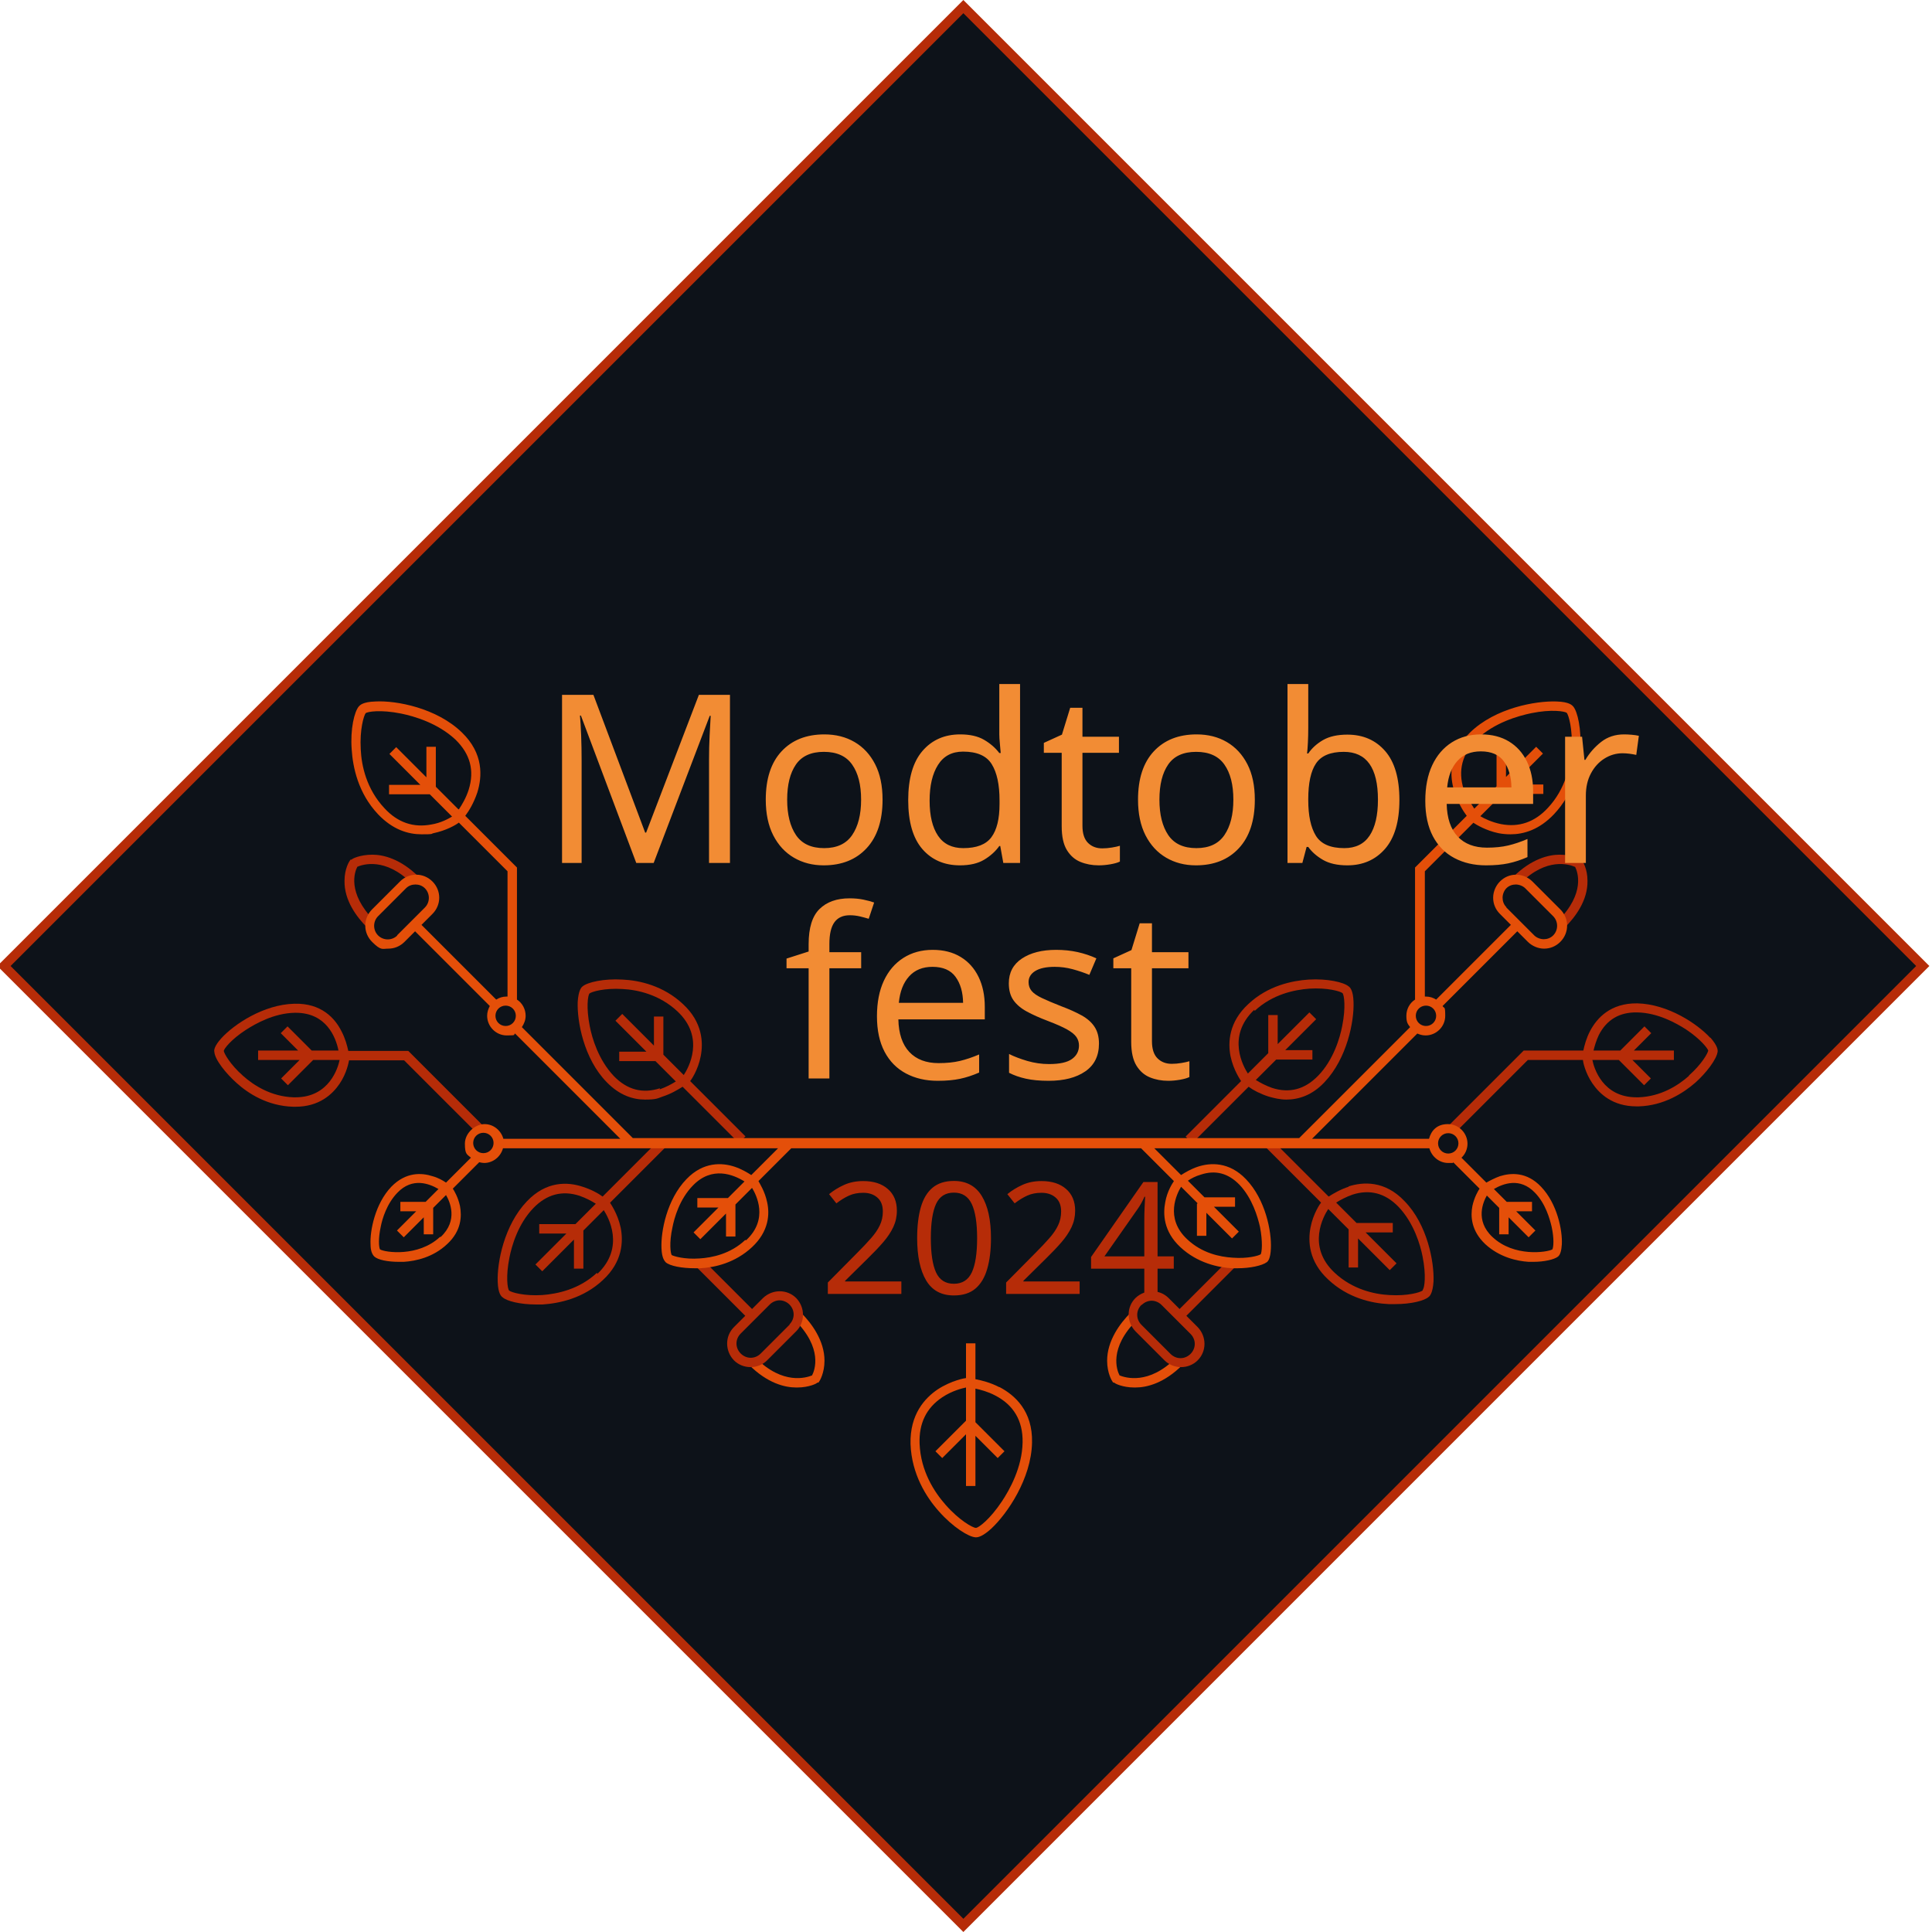
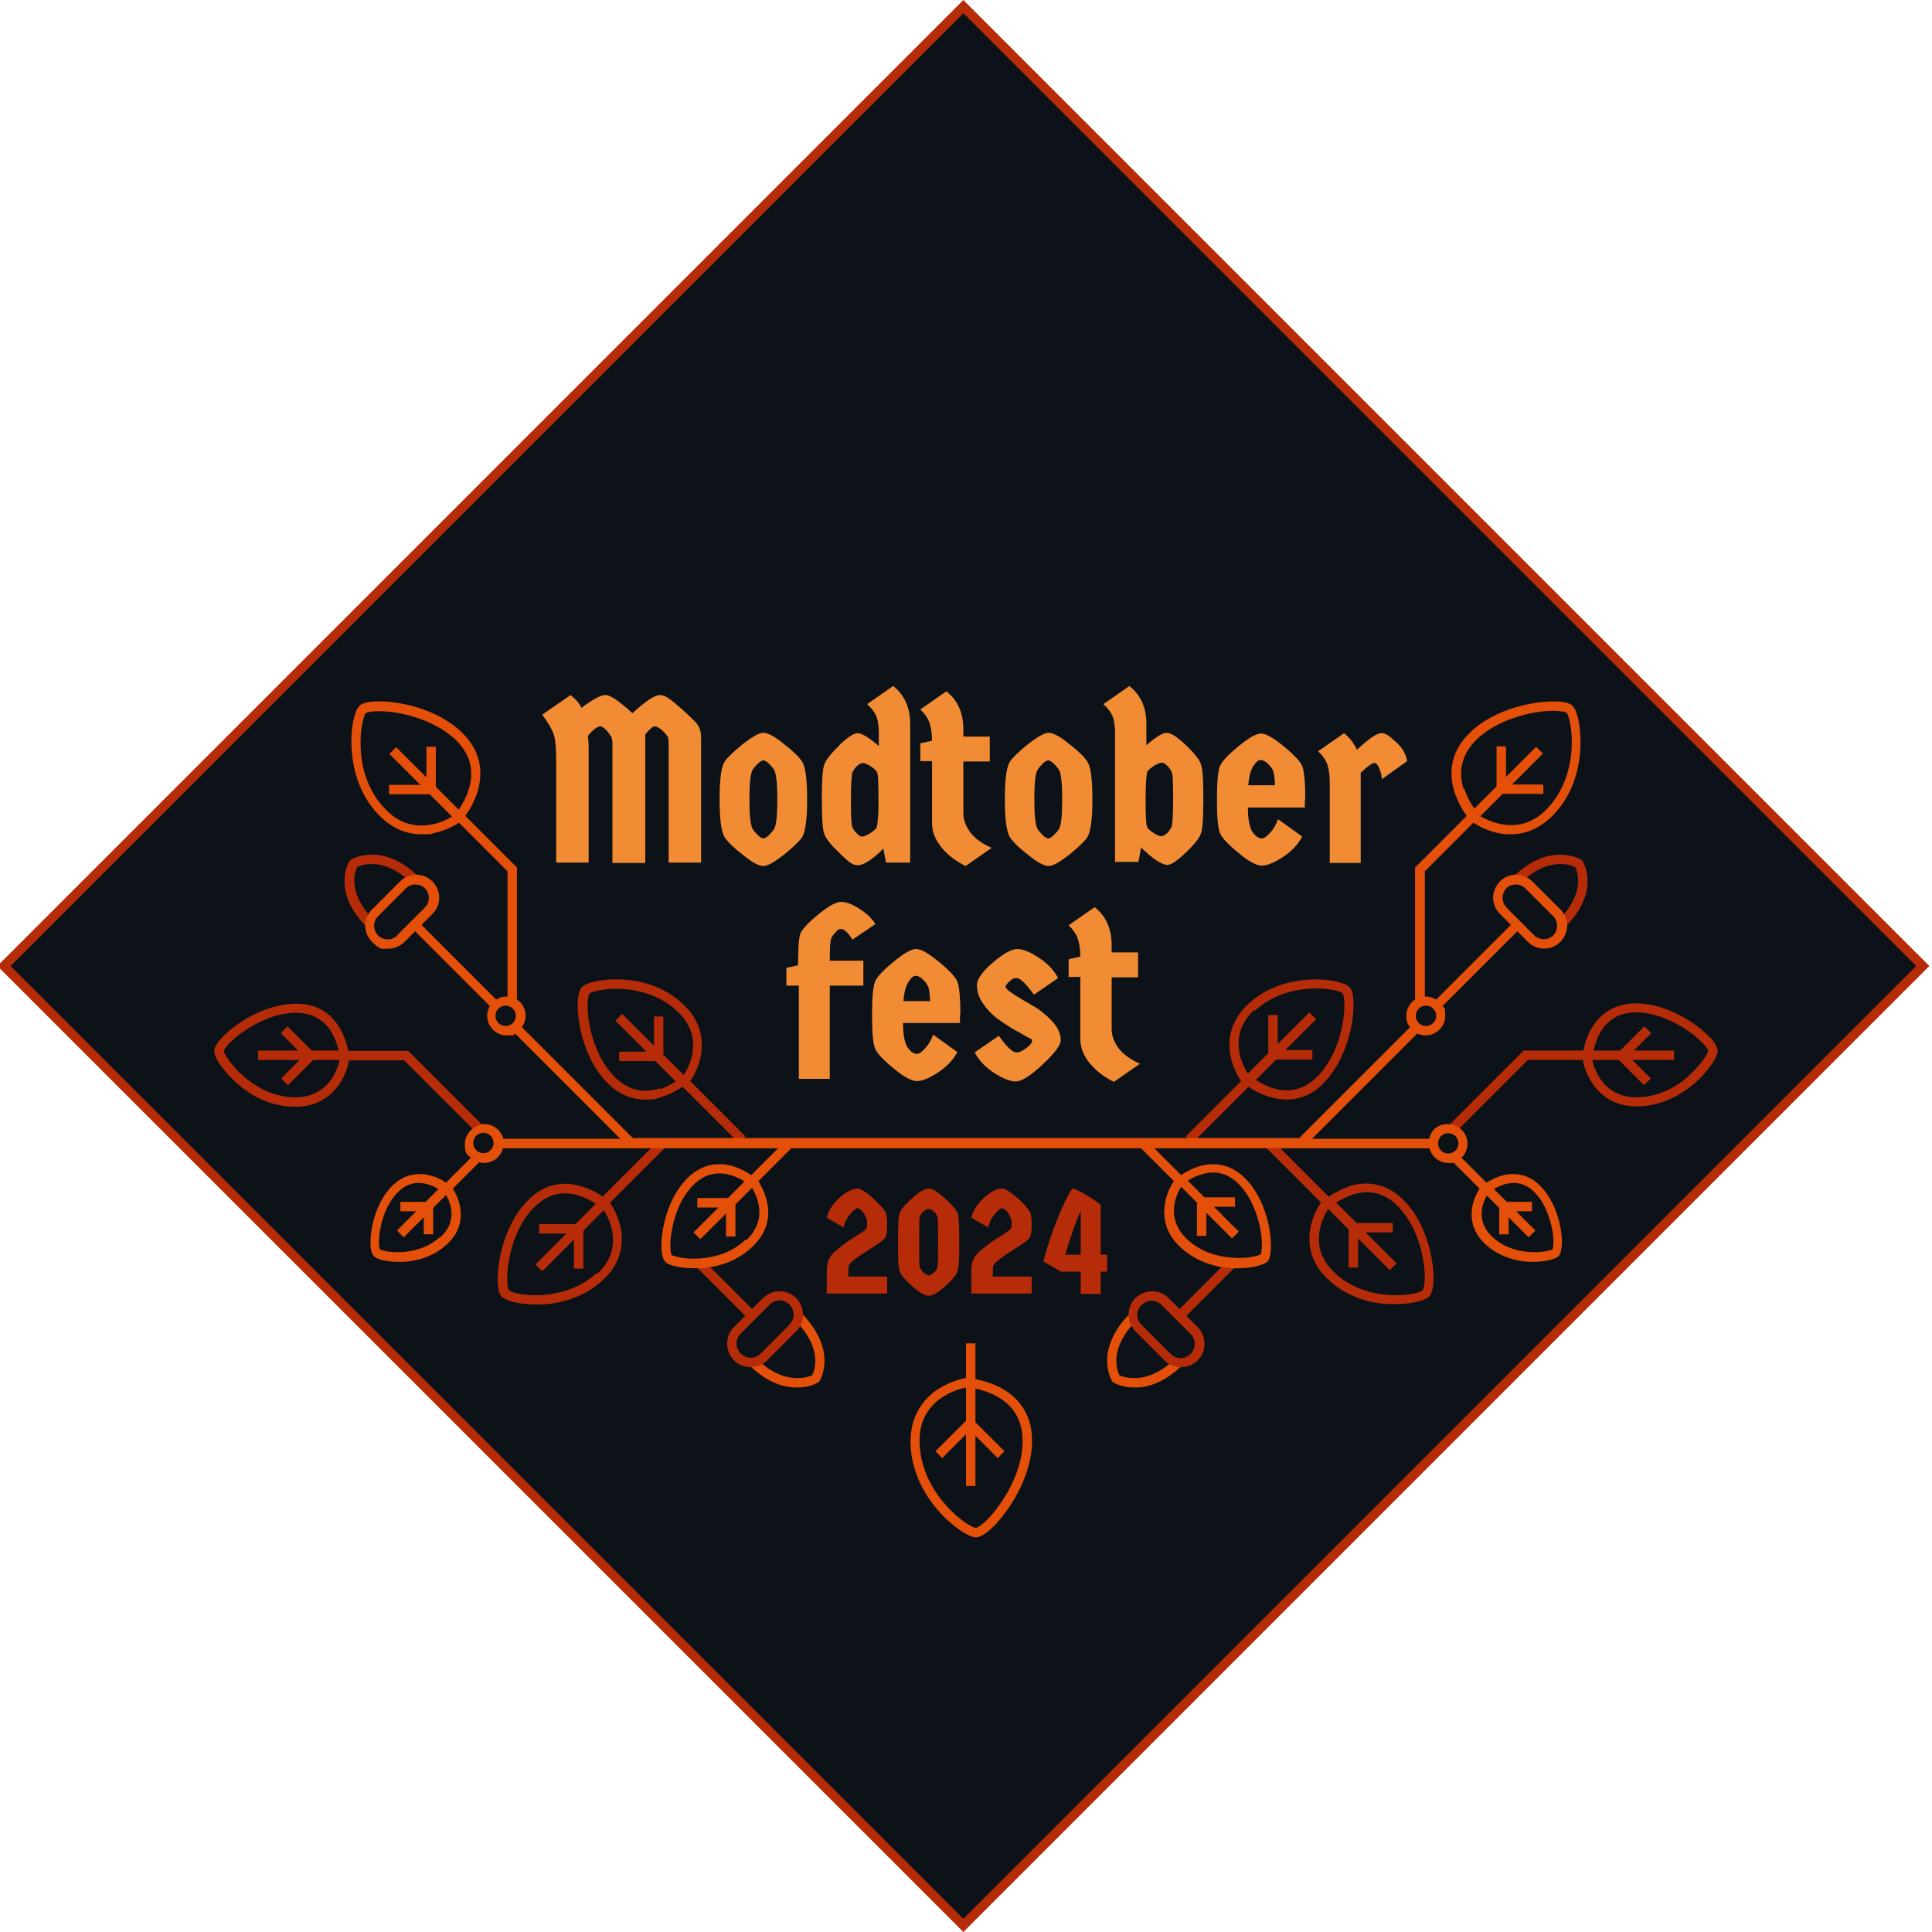
<svg xmlns="http://www.w3.org/2000/svg" version="1.1" viewBox="0 0 512 512">
  <defs>
    <style>
      .cls-1 {
        fill: #0d1219;
      }

      .cls-2 {
        fill: #b62c08;
      }

      .cls-3 {
        fill: #e44f09;
      }

      .cls-4 {
        fill: #f28c34;
-         font-size: 62.4px;
-       }
- 
-       .cls-4, .cls-5 {
-         font-family: GermaniaOne-Regular, 'Germania One';
      }

      .cls-5 {
        fill: #b62c08;
-         font-size: 41.3px;
      }
    </style>
  </defs>
  <g>
    <g id="Logo">
      <path id="Background" class="cls-1" d="M255.3,509.8l-.9-.9L1.5,256l.9-.9L255.3,2.2l253.8,253.8-.9.9-253,253Z" />
      <g>
        <path class="cls-3" d="M300.6,367.7c0,0,.2,0,.3,0,3,0,7.6-1.1,12.5-6l-1.8-1.8c-7.2,7.2-13.4,5.2-14.9,4.6-.7-1.3-3-7.2,4.7-14.8l-1.8-1.8c-2.8,2.8-6.2,7.4-6.2,12.7,0,3.3,1.3,5.4,1.4,5.5l.2.3h.3c0,.2,2.2,1.3,5.3,1.3Z" />
        <path class="cls-2" d="M300.9,352.8l7.7,7.7c1.2,1.2,2.8,1.8,4.4,1.8s3.2-.6,4.4-1.8c2.4-2.4,2.4-6.3,0-8.8l-3-3,13-13-1.8-1.8-13,13-2.9-2.9c-2.4-2.4-6.3-2.4-8.8,0-2.4,2.4-2.4,6.3,0,8.8ZM302.6,345.8c.7-.7,1.7-1.1,2.6-1.1s1.9.4,2.6,1.1l7.7,7.7c1.5,1.5,1.5,3.8,0,5.3-1.5,1.5-3.8,1.5-5.3,0l-7.7-7.7c-1.5-1.5-1.5-3.8,0-5.3Z" />
        <path class="cls-2" d="M453.2,275c-3.3-3.6-11.1-8.9-19.3-9.1-7.1-.1-10.7,3.9-12.5,7.3-1,1.9-1.5,3.8-1.8,5.2h-15.8l-19.7,19.7,1.8,1.8,19-19h14.6c0,.5.6,3.4,2.5,6.2,1.9,2.8,5.4,6.1,11.7,6.1s.4,0,.6,0c6.7-.2,11.9-3.6,15-6.3,2.8-2.5,5.7-6.2,5.9-8.3,0-.4,0-1.4-1.9-3.6ZM447.6,285.1c-2.8,2.5-7.4,5.5-13.4,5.7-.2,0-.4,0-.5,0-9,0-11.3-7.8-11.7-9.9h7l6.7,6.7,1.8-1.8-4.9-4.9h11v-2.5h-10.6l4.6-4.6-1.8-1.8-6.4,6.4h-7.1c.3-1.2.7-2.6,1.4-4.1,2.1-4.1,5.5-6.1,10.2-6,5.5.1,10.4,2.9,12.9,4.5,3.9,2.6,5.7,5,5.9,5.6-.1.7-1.7,3.6-5.1,6.6Z" />
        <path class="cls-2" d="M357.4,314.5c-2.2.7-4,1.8-5.3,2.6l-14.9-14.9-1.8,1.8,14.7,14.7c-.2.2-2.1,2.9-2.8,6.6-.7,3.6-.5,9,4.7,13.8,5.2,4.9,11.6,6.3,16,6.5.6,0,1.2,0,1.8,0,4.2,0,7.7-.9,8.8-1.9.3-.2,1.1-1,1.3-4.1.2-5.1-1.6-15.1-7.7-21.3-5.2-5.5-11-5.1-14.8-3.9ZM377,342c-.6.5-4,1.5-8.8,1.2-4-.2-9.8-1.5-14.5-5.9-7.5-7-2.9-15.1-1.7-16.9l5.4,5.4v10.1h2.5v-7.7l8.4,8.4,1.8-1.8-8.2-8.2h7.2v-2.5h-9.6l-5.4-5.4c1.1-.7,2.6-1.5,4.3-2.1,4.6-1.5,8.7-.4,12.2,3.2,4.1,4.3,5.8,10.1,6.4,13.2,1,5,.5,8.2.1,8.7Z" />
        <path class="cls-2" d="M316,302.9l14.9-14.9c1.2.9,3.1,1.9,5.3,2.6,1.4.4,3,.8,4.7.8,3.2,0,6.8-1.1,10.1-4.6,6-6.3,7.9-16.2,7.7-21.3-.1-3.2-1-3.9-1.3-4.1-1.3-1.1-5.6-2.1-10.6-1.8-4.4.3-10.8,1.6-16,6.5-5.2,4.8-5.4,10.2-4.7,13.8.8,3.8,2.7,6.4,2.8,6.6l-14.7,14.7,1.8,1.8ZM332.5,267.9c4.7-4.4,10.5-5.6,14.5-5.9,4.8-.3,8.2.7,8.8,1.2.4.5.9,3.7-.1,8.7-.6,3.1-2.3,9-6.4,13.2-3.5,3.6-7.6,4.7-12.2,3.2-1.7-.6-3.2-1.4-4.3-2.1l5.4-5.4h9.6v-2.5h-7.2l8.2-8.2-1.8-1.8-8.4,8.4v-7.7h-2.5v10.1l-5.4,5.4c-1.1-1.7-5.8-9.8,1.7-16.9Z" />
        <path class="cls-2" d="M417.4,229.7c.7,1.3,2.8,7-4.5,14.3l1.8,1.8c2.8-2.8,6.1-7.2,6-12.4,0-3.2-1.3-5.2-1.4-5.3l-.2-.3h-.3c0-.2-2.2-1.3-5.5-1.3-2.9,0-7.4,1.1-12.2,5.8l1.8,1.8c7-7,13-5,14.4-4.4Z" />
        <path class="cls-2" d="M108.1,278.5h-15.8c-.3-1.4-.8-3.3-1.8-5.2-1.7-3.4-5.3-7.5-12.5-7.3-8.2.2-16,5.5-19.3,9.1-2,2.2-2,3.3-1.9,3.6.1,2.1,3.1,5.8,5.9,8.3,3.1,2.8,8.2,6.1,15,6.3.2,0,.4,0,.6,0,6.3,0,9.8-3.3,11.7-6.1,1.9-2.8,2.4-5.7,2.5-6.2h14.6l19,19,1.8-1.8-19.7-19.7ZM78.3,290.8c-.2,0-.3,0-.5,0-6-.2-10.6-3.2-13.4-5.7-3.4-3-5-5.9-5.1-6.6.1-.6,1.9-3,5.9-5.6,2.5-1.6,7.4-4.4,12.9-4.5.1,0,.2,0,.3,0,8.1,0,10.6,6.5,11.3,10h-7.1l-6.4-6.4-1.8,1.8,4.6,4.6h-10.6v2.5h11l-4.9,4.9,1.8,1.8,6.7-6.7h7c-.4,2-2.7,9.9-11.7,9.9Z" />
        <path class="cls-3" d="M211.3,367.7c0,0-.2,0-.3,0-3,0-7.6-1.1-12.5-6l1.8-1.8c7.2,7.2,13.4,5.2,14.9,4.6.7-1.3,3-7.2-4.7-14.8l1.8-1.8c2.8,2.8,6.2,7.4,6.2,12.7,0,3.3-1.3,5.4-1.4,5.5l-.2.3h-.3c0,.2-2.2,1.3-5.3,1.3Z" />
        <path class="cls-2" d="M211,344c-2.4-2.4-6.3-2.4-8.8,0l-2.9,2.9-13-13-1.8,1.8,13,13-3,3c-2.4,2.4-2.4,6.3,0,8.8,1.2,1.2,2.8,1.8,4.4,1.8s3.2-.6,4.4-1.8l7.7-7.7c2.4-2.4,2.4-6.3,0-8.8ZM209.3,351l-7.7,7.7c-1.5,1.5-3.8,1.5-5.3,0-1.5-1.5-1.5-3.8,0-5.3l7.7-7.7c.7-.7,1.7-1.1,2.6-1.1s1.9.4,2.6,1.1c1.5,1.5,1.5,3.8,0,5.3Z" />
        <path class="cls-2" d="M161.7,318.7l14.7-14.7-1.8-1.8-14.9,14.9c-1.2-.9-3.1-1.9-5.3-2.6-3.9-1.3-9.6-1.6-14.8,3.9-6,6.3-7.9,16.2-7.7,21.3.1,3.2,1,3.9,1.3,4.1,1.1,1,4.6,1.9,8.8,1.9s1.2,0,1.8,0c4.4-.3,10.8-1.6,16-6.5,5.2-4.8,5.4-10.2,4.7-13.8-.8-3.8-2.7-6.4-2.8-6.6ZM158.2,337.3c-4.7,4.4-10.5,5.6-14.5,5.9-4.8.3-8.2-.7-8.8-1.2-.4-.5-.9-3.7.1-8.7.6-3.1,2.3-9,6.4-13.2,3.5-3.6,7.6-4.7,12.2-3.2,1.7.6,3.2,1.4,4.3,2.1l-5.4,5.4h-9.6v2.5h7.2l-8.2,8.2,1.8,1.8,8.4-8.4v7.7h2.5v-10.1l5.4-5.4c1.1,1.7,5.8,9.8-1.7,16.9Z" />
        <path class="cls-2" d="M197.6,301.2l-14.7-14.7c.2-.2,2.1-2.9,2.8-6.6.7-3.6.5-9-4.7-13.8-5.2-4.9-11.6-6.3-16-6.5-5-.3-9.3.7-10.6,1.8-.3.2-1.1,1-1.3,4.1-.2,5.1,1.6,15.1,7.7,21.3,3.4,3.5,7,4.6,10.1,4.6s3.3-.3,4.7-.8c2.2-.7,4-1.8,5.3-2.6l14.9,14.9,1.8-1.8ZM174.9,288.4c-4.6,1.5-8.7.4-12.2-3.2-4.1-4.3-5.8-10.1-6.4-13.2-1-5-.5-8.2-.1-8.7.6-.5,4-1.5,8.8-1.2,4,.2,9.8,1.5,14.5,5.9,7.5,7,2.9,15.1,1.7,16.9l-5.4-5.4v-10.1h-2.5v7.7l-8.4-8.4-1.8,1.8,8.2,8.2h-7.2v2.5h9.6l5.4,5.4c-1.1.7-2.6,1.5-4.3,2.1Z" />
        <path class="cls-2" d="M97.3,245.8c-2.8-2.8-6.1-7.2-6-12.4,0-3.2,1.3-5.2,1.4-5.3l.2-.3h.3c0-.2,2.2-1.3,5.5-1.3,2.9,0,7.4,1.1,12.2,5.8l-1.8,1.8c-7-7-13-5-14.4-4.4-.7,1.3-2.8,6.9,4.5,14.3l-1.8,1.8Z" />
        <path class="cls-3" d="M390.4,218c.9.6,3.4,2.1,6.7,2.8,1,.2,2.1.3,3.2.3,3.5,0,7.6-1.2,11.5-5.3,5.3-5.6,6.7-12.4,7-17.2.3-5.4-.7-10-1.9-11.4-.3-.3-1-1.2-4.4-1.3-5.5-.2-16.2,1.7-22.9,8.2-5.8,5.6-5.5,11.7-4.1,15.9.9,2.7,2.2,4.9,3.2,6.2l-13.7,13.7v35c-1.4.9-2.3,2.5-2.3,4.3s.4,2.2,1,3l-29.4,29.4h-176.6l-29.4-29.4c.6-.9,1-1.9,1-3,0-1.8-.9-3.4-2.3-4.3v-35l-13.7-13.7c1-1.3,2.3-3.5,3.2-6.2,1.3-4.2,1.7-10.3-4.1-15.9-6.7-6.5-17.4-8.5-22.9-8.2-3.4.1-4.1,1-4.4,1.3-1.2,1.4-2.3,6-1.9,11.4.3,4.7,1.7,11.6,7,17.2,3.9,4.1,8,5.3,11.5,5.3s2.3-.1,3.2-.3c3.3-.7,5.8-2.1,6.7-2.8l12.9,12.9v33.2c-.1,0-.2,0-.3,0-1,0-1.9.3-2.7.8l-19.8-19.8,2.9-2.9c2.4-2.4,2.4-6.2,0-8.6-2.4-2.4-6.2-2.4-8.6,0l-7.4,7.4c-2.4,2.4-2.4,6.2,0,8.6s2.7,1.8,4.3,1.8,3.1-.6,4.3-1.8l2.8-2.8,19.8,19.8c-.4.8-.7,1.6-.7,2.6,0,2.8,2.3,5.2,5.2,5.2s1.6-.2,2.2-.5l27.9,27.9h-31c-.6-2.2-2.6-3.9-5-3.9s-5.2,2.3-5.2,5.2.6,2.8,1.6,3.7l-6.6,6.6c-.9-.6-2.1-1.3-3.6-1.7-2.8-.9-7-1.2-10.9,2.8-4.3,4.5-5.7,11.7-5.5,15.3,0,1.6.4,2.6,1,3.2,1,.9,3.6,1.4,6.5,1.4s.9,0,1.3,0c3.2-.2,7.8-1.2,11.5-4.7,3.8-3.5,3.9-7.4,3.4-10.1-.5-2.3-1.5-4-1.9-4.6l7-7c.4.1.9.2,1.3.2,2.4,0,4.4-1.7,5-3.9h72.9l-7.1,7.1c-1.1-.7-2.6-1.6-4.4-2.2-3.3-1.1-8.3-1.4-12.8,3.3-5.2,5.4-6.8,13.9-6.6,18.3.1,2.8.9,3.4,1.1,3.7,1.1,1,4.3,1.6,7.7,1.6s1,0,1.5,0c3.8-.2,9.2-1.4,13.7-5.6,4.5-4.2,4.7-8.8,4-11.9-.6-2.9-2-5-2.3-5.6l8.7-8.7h92.7l8.7,8.7c-.4.6-1.8,2.7-2.3,5.6-.6,3.1-.5,7.7,4,11.9,4.5,4.2,10,5.4,13.7,5.6.5,0,1,0,1.5,0,3.3,0,6.5-.7,7.7-1.6.3-.2,1-.9,1.1-3.7.2-4.4-1.4-12.9-6.6-18.3-4.5-4.7-9.5-4.4-12.8-3.3-1.8.6-3.3,1.5-4.4,2.2l-7.1-7.1h72.9c.6,2.2,2.6,3.9,5,3.9s.9,0,1.3-.2l7,7c-.4.6-1.4,2.3-1.9,4.6-.5,2.6-.4,6.5,3.4,10.1,3.8,3.5,8.4,4.5,11.5,4.7.4,0,.9,0,1.3,0,2.8,0,5.5-.6,6.5-1.4.6-.5.9-1.6,1-3.2.2-3.7-1.2-10.8-5.5-15.3-3.8-4-8-3.7-10.9-2.8-1.4.5-2.7,1.2-3.6,1.7l-6.6-6.6c1-.9,1.6-2.3,1.6-3.7,0-2.8-2.3-5.2-5.2-5.2s-4.4,1.7-5,3.9h-31l27.9-27.9c.7.3,1.4.5,2.2.5,2.8,0,5.2-2.3,5.2-5.2s-.3-1.8-.7-2.6l19.8-19.8,2.8,2.8c1.1,1.1,2.7,1.8,4.3,1.8s3.1-.6,4.3-1.8c2.4-2.4,2.4-6.2,0-8.6l-7.4-7.4c-1.1-1.1-2.7-1.8-4.3-1.8s-3.1.6-4.3,1.8c-1.1,1.1-1.8,2.7-1.8,4.3s.6,3.1,1.8,4.3l2.9,2.9-19.8,19.8c-.8-.5-1.7-.8-2.7-.8s-.2,0-.3,0v-33.2s12.9-12.9,12.9-12.9ZM387.9,209.2c-1.6-5-.4-9.5,3.5-13.3,4.6-4.4,11-6.2,14.4-6.9,5.4-1.1,8.8-.5,9.4-.1.5.6,1.6,4.3,1.3,9.6-.3,4.3-1.6,10.6-6.3,15.6-3.5,3.8-7.7,5.2-12.4,4.3-2.5-.5-4.5-1.5-5.5-2.1l5.9-5.9h10.8v-2.5h-8.3l8.2-8.2-1.8-1.8-8,8v-8.1s-2.5,0-2.5,0v10.6s-5.9,5.9-5.9,5.9c-.8-1.2-1.9-3-2.6-5.2ZM121.4,214.4l-5.9-5.9v-10.6h-2.5v8.1l-8-8-1.8,1.8,8.2,8.2h-8.3v2.5h10.8l5.9,5.9c-1,.6-3,1.7-5.5,2.1-4.7.9-8.9-.5-12.4-4.3-4.8-5.1-6.1-11.3-6.3-15.6-.3-5.3.8-8.9,1.3-9.6.5-.4,3.9-1,9.4.1,3.4.7,9.7,2.5,14.4,6.9,3.9,3.8,5.1,8.2,3.5,13.3-.7,2.2-1.8,4-2.6,5.2ZM105.3,247.9c-1.4,1.4-3.7,1.4-5.1,0-1.4-1.4-1.4-3.7,0-5.1l7.4-7.4c.7-.7,1.6-1,2.5-1s1.8.3,2.5,1c1.4,1.4,1.4,3.7,0,5.1l-7.4,7.4ZM134,271.9c-1.5,0-2.7-1.2-2.7-2.7s1.2-2.7,2.7-2.7,2.7,1.2,2.7,2.7-1.2,2.7-2.7,2.7ZM116.6,327.8c-5.8,5.4-14.6,4.1-15.9,3.3-.3-.6-.5-2.8.2-6,.4-2.1,1.6-6.1,4.4-9,4-4.2,8.5-2.4,10.9-1l-3.4,3.4h-6.7v2.5h4.2l-5.1,5.1,1.8,1.8,5.3-5.3v4.5h2.5v-7l3.4-3.4c1,1.7,3.3,6.7-1.4,11.1ZM128.1,305.6c-1.5,0-2.7-1.2-2.7-2.7s1.2-2.7,2.7-2.7,2.7,1.2,2.7,2.7-1.2,2.7-2.7,2.7ZM197.5,328.6c-3.9,3.7-8.8,4.7-12.1,4.9-4,.3-6.9-.6-7.4-.9-.3-.5-.7-3.2.2-7.3.5-2.6,1.9-7.5,5.4-11.1,5.1-5.3,10.8-2.9,13.7-1.1l-4.4,4.4h-8.1v2.5h5.6l-6.6,6.6,1.8,1.8,6.8-6.8v6.1h2.5v-8.5l4.4-4.4c1.1,1.8,4.5,8.3-1.6,13.9ZM317.2,319v8.5h2.5v-6.1l6.8,6.8,1.8-1.8-6.6-6.6h5.6v-2.5h-8.1l-4.4-4.4c.9-.6,2-1.2,3.4-1.6,3.9-1.3,7.3-.4,10.3,2.7,3.4,3.6,4.8,8.5,5.4,11.1.8,4.1.5,6.8.2,7.3-.6.4-3.5,1.2-7.4.9-3.4-.2-8.2-1.2-12.1-4.9-6-5.6-2.7-12.1-1.6-13.9l4.4,4.4ZM393.9,316.7l3.4,3.4v7h2.5v-4.5l5.3,5.3,1.8-1.8-5.1-5.1h4.2v-2.5h-6.7l-3.4-3.4c2.4-1.4,6.9-3.2,10.9,1,2.8,2.9,3.9,6.9,4.4,9,.7,3.2.5,5.4.2,6-1.4.8-10.2,2.1-15.9-3.3-4.7-4.4-2.4-9.4-1.4-11.1ZM383.8,300.3c1.5,0,2.7,1.2,2.7,2.7s-1.2,2.7-2.7,2.7-2.7-1.2-2.7-2.7,1.2-2.7,2.7-2.7ZM399.2,240.4c-.7-.7-1-1.6-1-2.5s.4-1.9,1-2.5c.7-.7,1.6-1,2.5-1s1.9.4,2.5,1l7.4,7.4c1.4,1.4,1.4,3.7,0,5.1-.7.7-1.6,1-2.5,1s-1.9-.4-2.5-1l-7.4-7.4ZM377.9,266.5c1.5,0,2.7,1.2,2.7,2.7s-1.2,2.7-2.7,2.7-2.7-1.2-2.7-2.7,1.2-2.7,2.7-2.7Z" />
        <path class="cls-3" d="M264.8,367.6c-2.3-1.2-4.7-1.8-6.3-2.1v-9.5h-2.5v9.2h0c-.2,0-3.8.6-7.5,3-3.4,2.3-7.4,6.6-7.2,14.5.3,8,4.2,14.1,7.5,17.8,3.7,4.2,7.9,6.8,9.7,6.9,0,0,.1,0,.2,0,.5,0,1.7-.2,4-2.3,4.2-3.9,10.6-13.2,10.8-22.8.2-8.4-4.6-12.6-8.6-14.7ZM258.6,404.9c-.8,0-4.4-2-8-6.1-3-3.4-6.6-8.9-6.9-16.2-.2-5.4,1.8-9.5,6-12.3,2.7-1.8,5.4-2.4,6.3-2.6v8.8l-8.1,8.1,1.8,1.8,6.3-6.3v13.7h2.5v-13.3l5.9,5.9,1.8-1.8-7.7-7.7v-8.9c1.4.3,3.3.8,5.2,1.8,4.9,2.5,7.4,6.7,7.3,12.4-.1,6.7-3.5,12.7-5.5,15.7-3.2,4.8-6.1,6.9-6.8,7Z" />
      </g>
-       <text id="Year_Text" class="cls-5" transform="translate(217.4 342.9)">
-         <tspan x="0" y="0">2024</tspan>
-       </text>
-       <text class="cls-4" transform="translate(142.9 228.7)">
-         <tspan x="0" y="0">Modtober</tspan>
-       </text>
-       <text class="cls-4" transform="translate(207.5 285.8)">
-         <tspan x="0" y="0">fest</tspan>
-       </text>
+       <g>
+         <path class="cls-5" d="M227,314.9c.9,0,2.2.8,4,2.3,1.7,1.6,3,2.9,3.6,3.9.3.5.5,1.6.5,3.4s-.2,2.9-.5,3.5c-.4.6-1.9,1.7-4.5,3.3-2.7,1.7-4.3,2.9-5,3.8-.2.3-.3.9-.3,1.7v1.5h10.3v4.5h-16v-5.6c0-1.6.2-2.8.6-3.6s1.2-1.7,2.5-2.7c1.3-1.1,2.7-2.1,4.3-3.1,1.5-1,2.5-1.6,2.8-1.9.3-.2.5-.7.5-1.4s0-1.3-.3-1.8c-.2-.6-.5-1.1-1-1.7s-.9-.8-1.3-.8-1,.5-1.9,1.6c-.9,1-1.5,2.2-1.7,3.5l-4.5-2.6c.4-1.8,1.5-3.5,3.3-5.2,1.8-1.7,3.5-2.5,4.9-2.5Z" />
+         <path class="cls-5" d="M250.3,341c-1.8,1.6-3.2,2.4-4.2,2.4s-2.3-.8-4.2-2.4c-1.8-1.6-3-2.9-3.4-3.9-.3-.6-.5-2.4-.5-5.4v-5c0-2.9.2-4.8.6-5.6.4-.9,1.5-2.1,3.3-3.7,1.8-1.6,3.2-2.4,4.2-2.4s2.3.8,4.1,2.4c1.8,1.6,3,2.9,3.5,3.9.3.6.5,2.4.5,5.4v5c0,2.9-.2,4.8-.6,5.6-.4.9-1.5,2.1-3.3,3.7ZM244.9,337.4c.5.4.9.6,1.2.6s.7-.2,1.2-.6c.5-.4.8-.8,1-1.1.2-.3.3-1.9.3-4.6v-5c0-2.3,0-3.7-.2-4.3-.2-.6-.5-1-1-1.4-.5-.4-.9-.6-1.3-.6s-.8.2-1.3.6c-.5.4-.8.8-1,1.3-.2.4-.2,1.9-.2,4.4v5c0,2.7,0,4.2.3,4.5s.5.7,1,1.2Z" />
+         <path class="cls-5" d="M265.3,314.9c.9,0,2.2.8,4,2.3s3,2.9,3.6,3.9c.3.5.5,1.6.5,3.4s-.2,2.9-.5,3.5c-.4.6-1.9,1.7-4.5,3.3-2.7,1.7-4.3,2.9-5,3.8-.2.3-.3.9-.3,1.7v1.5h10.3v4.5h-16v-5.6c0-1.6.2-2.8.6-3.6.4-.8,1.2-1.7,2.5-2.7,1.3-1.1,2.7-2.1,4.3-3.1,1.5-1,2.5-1.6,2.8-1.9.3-.2.5-.7.5-1.4s0-1.3-.3-1.8c-.2-.6-.5-1.1-1-1.7s-.9-.8-1.3-.8-1,.5-1.9,1.6-1.5,2.2-1.7,3.5l-4.5-2.6c.4-1.8,1.5-3.5,3.3-5.2,1.8-1.7,3.5-2.5,4.9-2.5Z" />
+         <path class="cls-5" d="M291.7,342.9h-5.3v-5.9h-5.2l-4.7-2.7c.6-2.5,1.5-5.2,2.6-8.4,1.2-3.1,2.3-5.7,3.3-7.8,1-2.1,1.7-3.1,2-3.1.4,0,1.7.6,3.8,1.9s3.3,2.1,3.5,2.5v13.1h1.7v4.5h-1.7v5.9ZM286.4,332.5v-11.7c-1.3,3-2.7,6.9-4.1,11.7h4.1Z" />
+       </g>
+       <g>
+         <path class="cls-4" d="M162.3,228.7v-31.8c0-.7-.1-1.3-.4-1.8-.3-.5-.7-1-1.3-1.7-.6-.6-1.1-.9-1.5-.9-.8,0-1.9.8-3.3,2.5.1,1,.2,2.1.2,3.3v30.3h-8.6v-26.7c0-3.5-.2-6-.7-7.4-.5-1.4-1.5-3.1-3-5.1l7.5-5.2c1.3,1,2.3,2.1,2.9,3.4,3-2.3,5.1-3.4,6.4-3.4s3.6,1.6,7.1,4.8c3.5-3.2,5.9-4.8,7.3-4.8s2.8,1.1,5.3,3.3c2.5,2.2,4.1,3.7,4.7,4.6.6.9.9,2.1.9,3.5v33h-8.6v-31.8c0-.8-.1-1.4-.4-1.8-.3-.4-.8-1-1.5-1.6-.7-.6-1.3-.9-1.8-.9s-1.3.7-2.5,2.1c0,.2,0,.6,0,1.1v33h-8.6Z" />
+         <path class="cls-4" d="M207.9,226.4c-2.6,2-4.4,3.1-5.6,3.1s-3.1-1-5.6-3.1c-2.6-2-4.1-3.6-4.7-4.6-.9-1.5-1.3-4.9-1.3-10s.4-8.4,1.3-9.9c.6-1,2.2-2.5,4.7-4.6,2.6-2,4.4-3.1,5.6-3.1s3.1,1,5.6,3.1c2.6,2,4.1,3.6,4.7,4.6.9,1.5,1.3,4.8,1.3,9.9s-.4,8.4-1.3,10c-.6,1-2.2,2.5-4.7,4.6ZM200.8,221.3c.6.6,1.2.9,1.5.9s.9-.3,1.5-.9c.6-.6,1.1-1.2,1.4-1.7.5-.9.8-3.5.8-7.7s-.3-6.8-.8-7.8c-.3-.5-.8-1.1-1.4-1.7-.6-.6-1.2-.9-1.5-.9s-.9.3-1.5.9c-.6.6-1.1,1.2-1.4,1.7-.5.9-.8,3.5-.8,7.7s.3,6.8.8,7.8c.3.5.8,1.1,1.4,1.7Z" />
+         <path class="cls-4" d="M222.3,197.6c2.3-2.2,3.9-3.3,5-3.3s2.9,1.1,5.6,3.4v-3.1c0-2.1-.2-3.7-.7-4.9-.5-1.1-1.3-2.1-2.4-3.1l6.9-4.8c3,2.4,4.5,5.7,4.5,10v36.8h-6.4l-.7-3.7c-3,3-5.3,4.4-6.8,4.4s-2.6-1.1-4.9-3.3c-2.3-2.2-3.6-3.9-3.9-4.9-.5-1-.7-4.2-.7-9.3s.2-8.3.7-9.3c.3-1,1.6-2.7,3.9-4.9ZM232.4,204.6c-.3-.5-.9-1.1-1.8-1.6-.9-.6-1.6-.8-2-.8s-.9.3-1.5.8c-.5.5-.9,1.1-1.2,1.7-.2.6-.4,3-.4,7.3s.1,6.7.4,7.2c.2.6.6,1.1,1.2,1.7.5.6,1,.8,1.4.8s1.1-.3,2-.8c.9-.6,1.5-1.1,1.8-1.5.2-.6.4-2.3.5-5.1v-2.3c0-4.4-.1-6.9-.4-7.4Z" />
+         <path class="cls-4" d="M255.3,201.6v13.8c0,2,.7,3.7,2,5.4,1.3,1.6,3.2,2.9,5.5,3.9l-6.9,4.8c-2.5-1.2-4.6-2.8-6.3-4.8-1.7-2.1-2.6-4.2-2.6-6.5v-16.5h-3.1v-4.7l3.1-.7c0-2-.3-3.7-.7-4.8-.4-1.2-1.2-2.3-2.4-3.5l6.9-4.8c3,2.4,4.5,5.7,4.5,10.1v1.9h7v6.6h-7Z" />
+         <path class="cls-4" d="M283.5,226.4c-2.6,2-4.4,3.1-5.6,3.1s-3.1-1-5.6-3.1c-2.6-2-4.1-3.6-4.7-4.6-.9-1.5-1.3-4.9-1.3-10s.4-8.4,1.3-9.9c.6-1,2.2-2.5,4.7-4.6,2.6-2,4.4-3.1,5.6-3.1s3.1,1,5.6,3.1c2.6,2,4.1,3.6,4.7,4.6.9,1.5,1.3,4.8,1.3,9.9s-.4,8.4-1.3,10c-.6,1-2.2,2.5-4.7,4.6ZM276.3,221.3c.6.6,1.2.9,1.5.9s.9-.3,1.5-.9c.6-.6,1.1-1.2,1.4-1.7.5-.9.8-3.5.8-7.7s-.3-6.8-.8-7.8c-.3-.5-.8-1.1-1.4-1.7-.6-.6-1.2-.9-1.5-.9s-.9.3-1.5.9c-.6.6-1.1,1.2-1.4,1.7-.5.9-.8,3.5-.8,7.7s.3,6.8.8,7.8c.3.5.8,1.1,1.4,1.7Z" />
+         <path class="cls-4" d="M295.5,228.7v-34.1c0-2.1-.2-3.7-.7-4.9-.5-1.1-1.3-2.1-2.4-3.1l6.9-4.8c3,2.4,4.5,5.7,4.5,10v5.7c2.5-2.2,4.3-3.3,5.4-3.3s2.8,1.1,5.1,3.3c2.3,2.2,3.6,3.9,3.9,4.9.5,1,.7,4.2.7,9.3s-.2,8.3-.7,9.3c-.3,1-1.6,2.7-3.9,4.9-2.3,2.2-3.9,3.3-4.9,3.3-1.5,0-3.8-1.5-7-4.6l-.7,3.8h-6.1ZM304,219.2c.3.5.9,1.1,1.8,1.6.9.6,1.6.8,2,.8s.9-.3,1.5-.8c.5-.5.9-1.1,1.2-1.7.2-.6.4-3,.4-7.3s-.1-6.7-.4-7.2c-.2-.6-.6-1.1-1.2-1.7-.5-.6-1-.8-1.4-.8s-1.1.3-2,.8c-.9.6-1.5,1.1-1.8,1.5-.3.7-.5,3.2-.5,7.5s.1,6.7.4,7.2Z" />
+         <path class="cls-4" d="M345.8,211.8v2.2h-15.1c0,2.5.3,4.5.9,5.9.2.5.6,1,1.1,1.5.5.5,1.1.8,1.7.8s1.3-.5,2.2-1.5,1.6-2.2,2.1-3.6l6.4,4.6c-1.1,2.1-2.8,3.9-5.1,5.4-2.3,1.5-4.2,2.3-5.6,2.3s-3.5-1.1-6.1-3.3c-2.7-2.2-4.3-3.9-4.9-5.1-.6-1.2-.9-4.3-.9-9.1s.3-7.9.9-9.1c.6-1.2,2.2-2.9,4.9-5.1,2.7-2.2,4.6-3.3,5.9-3.3s3.2,1.1,5.9,3.3c2.7,2.2,4.3,3.9,4.9,5.1.6,1.2.9,4.2.9,9ZM337.2,203.9c-.3-.6-.8-1.1-1.4-1.7-.6-.5-1.2-.8-1.8-.8s-1.2.6-1.9,1.7c-.7,1.1-1.1,2.8-1.3,5h7.1c-.1-2.2-.3-3.6-.7-4.2Z" />
+         <path class="cls-4" d="M360.6,228.7h-8.2v-21.5c0-2.1-.3-3.8-.8-5-.5-1.2-1.3-2.2-2.3-3.1l6.9-4.8c1.5,1.2,2.6,2.7,3.4,4.4,3.1-2.9,5.2-4.4,6.5-4.4s2.1.8,3.8,2.3c1.7,1.5,2.7,3.2,3,5.1l-6.7,4.8c0-1-.3-2-.7-2.9-.4-1-.8-1.4-1.2-1.4-.7,0-1.9.9-3.7,2.6v24Z" />
+       </g>
+       <g>
+         <path class="cls-4" d="M208.4,261.2v-4.7l3.1-.7c0-4.7.2-7.5.7-8.6.5-1,2-2.7,4.7-4.9,2.7-2.2,4.7-3.3,6-3.3s2.9.6,4.8,1.8c1.9,1.2,3.3,2.5,4.3,4.1l-6.1,4.1c-1.2-1.9-2.2-2.8-3-2.8s-.9.3-1.4.8c-.5.5-1,1.1-1.2,1.7-.3.6-.4,2.6-.4,5.9h8.9v6.6h-8.9v24.7h-8.2v-24.7h-3.1Z" />
+         <path class="cls-4" d="M254.4,268.9v2.2h-15.1c0,2.5.3,4.5.9,5.9.2.5.6,1,1.1,1.5.5.5,1.1.8,1.7.8s1.3-.5,2.2-1.5c.9-1,1.6-2.2,2.1-3.6l6.4,4.6c-1.1,2.1-2.8,3.9-5.1,5.4-2.3,1.5-4.2,2.3-5.6,2.3s-3.5-1.1-6.1-3.3c-2.7-2.2-4.3-3.9-4.9-5.1-.6-1.2-.9-4.3-.9-9.1s.3-7.9.9-9.1c.6-1.2,2.2-2.9,4.9-5.1,2.7-2.2,4.6-3.3,5.9-3.3s3.2,1.1,5.9,3.3c2.7,2.2,4.3,3.9,4.9,5.1.6,1.2.9,4.2.9,9ZM245.8,261.1c-.3-.6-.8-1.1-1.4-1.7-.6-.5-1.2-.8-1.8-.8s-1.2.6-1.9,1.7c-.7,1.1-1.1,2.8-1.3,5h7.1c-.1-2.2-.3-3.6-.7-4.2Z" />
+         <path class="cls-4" d="M281.1,275.7c0,1.3-1.6,3.4-4.8,6.4-3.2,3-5.6,4.5-7.1,4.5s-3.5-.8-5.8-2.3c-2.3-1.5-4-3.3-5.1-5.4l6.4-4.4c2.1,2.9,3.6,4.4,4.6,4.4s1.6-.4,2.6-1.1c1-.7,1.6-1.4,1.6-2s-.5-.5-1.5-1.1c-1-.6-2.2-1.3-3.7-2.1-1.4-.9-2.9-1.8-4.3-2.9-1.4-1.1-2.6-2.4-3.6-3.9-1-1.5-1.5-3.1-1.5-4.7s1.4-3.6,4.2-6c2.8-2.4,5-3.6,6.5-3.6s3.4.8,5.7,2.3c2.3,1.5,4,3.3,5.1,5.4l-6.4,4.4c-2.1-2.9-3.6-4.4-4.6-4.4s-1.1.3-1.8.8c-.7.6-1.1,1.1-1.1,1.5s.8,1.2,2.3,2.1c1.5,1,3.2,1.9,5,3,1.8,1,3.5,2.4,5,4s2.3,3.3,2.3,5Z" />
+         <path class="cls-4" d="M294.6,258.8v13.8c0,2,.7,3.7,2,5.4,1.3,1.6,3.2,2.9,5.5,3.9l-6.9,4.8c-2.5-1.2-4.6-2.8-6.3-4.8s-2.6-4.2-2.6-6.5v-16.5h-3.1v-4.7l3.1-.7c0-2-.3-3.7-.7-4.8-.4-1.2-1.2-2.3-2.4-3.5l6.9-4.8c3,2.4,4.5,5.7,4.5,10.1v1.9h7v6.6h-7Z" />
+       </g>
      <path id="border" class="cls-2" d="M255.3,512l-.9-.9L-.7,256l.9-.9L255.3,0l256,256-.9.9-255.1,255.1ZM2.8,256l252.5,252.5,252.5-252.5L255.3,3.5,2.8,256Z" />
    </g>
  </g>
</svg>
